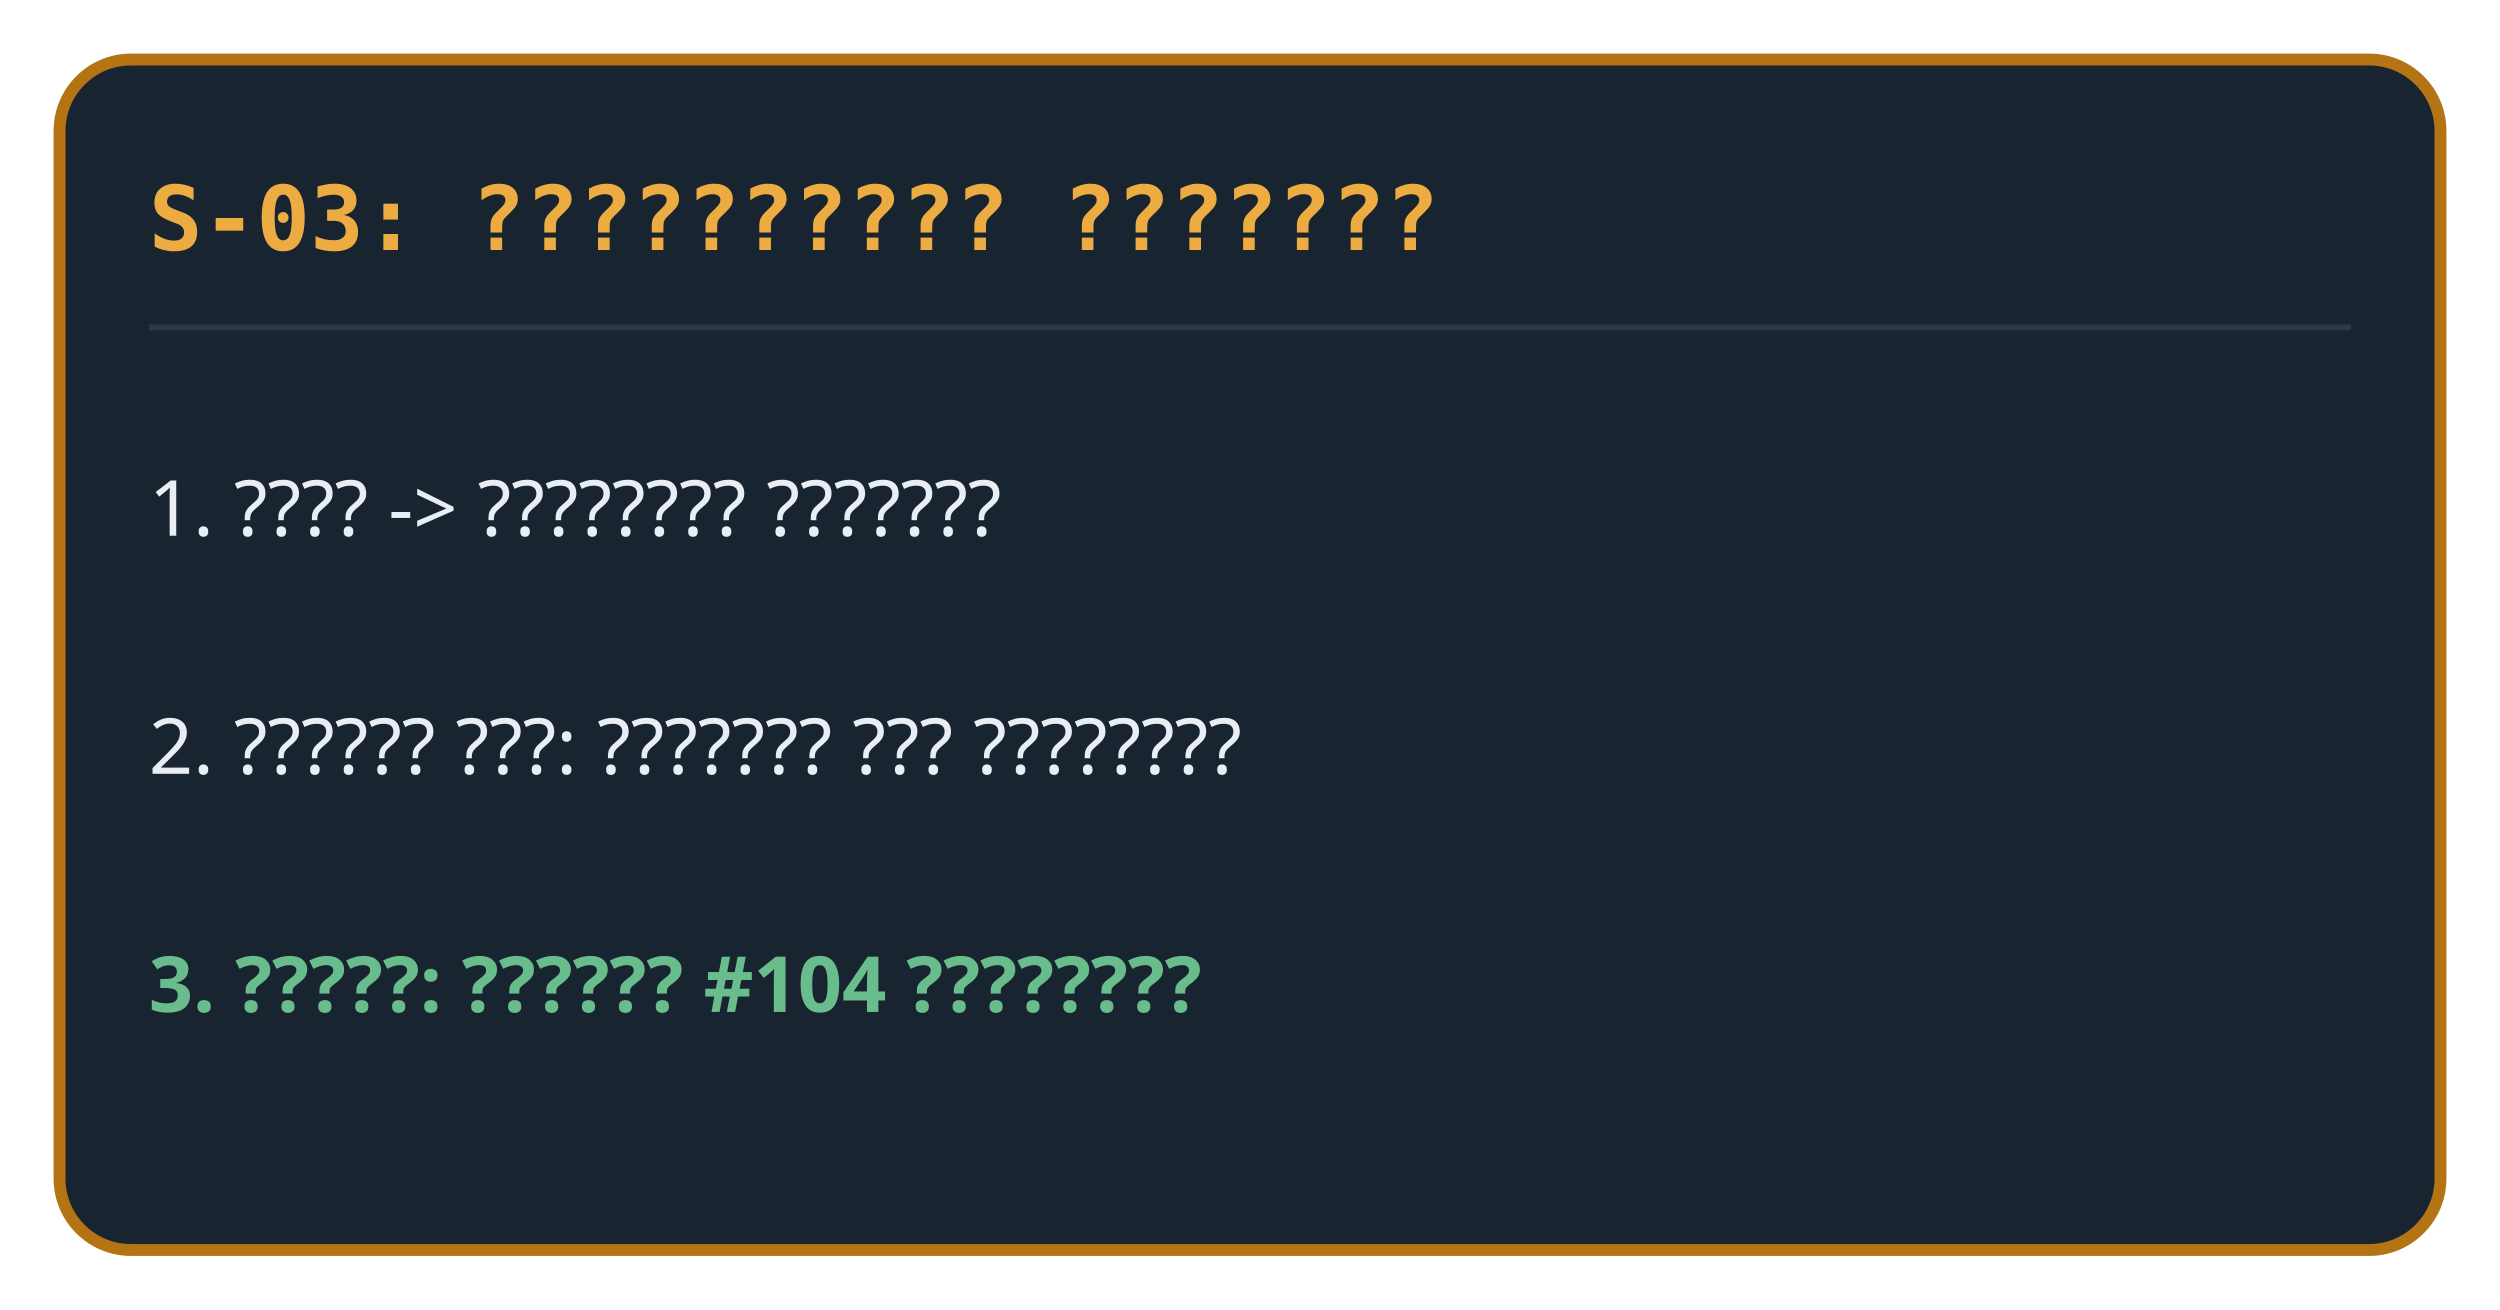
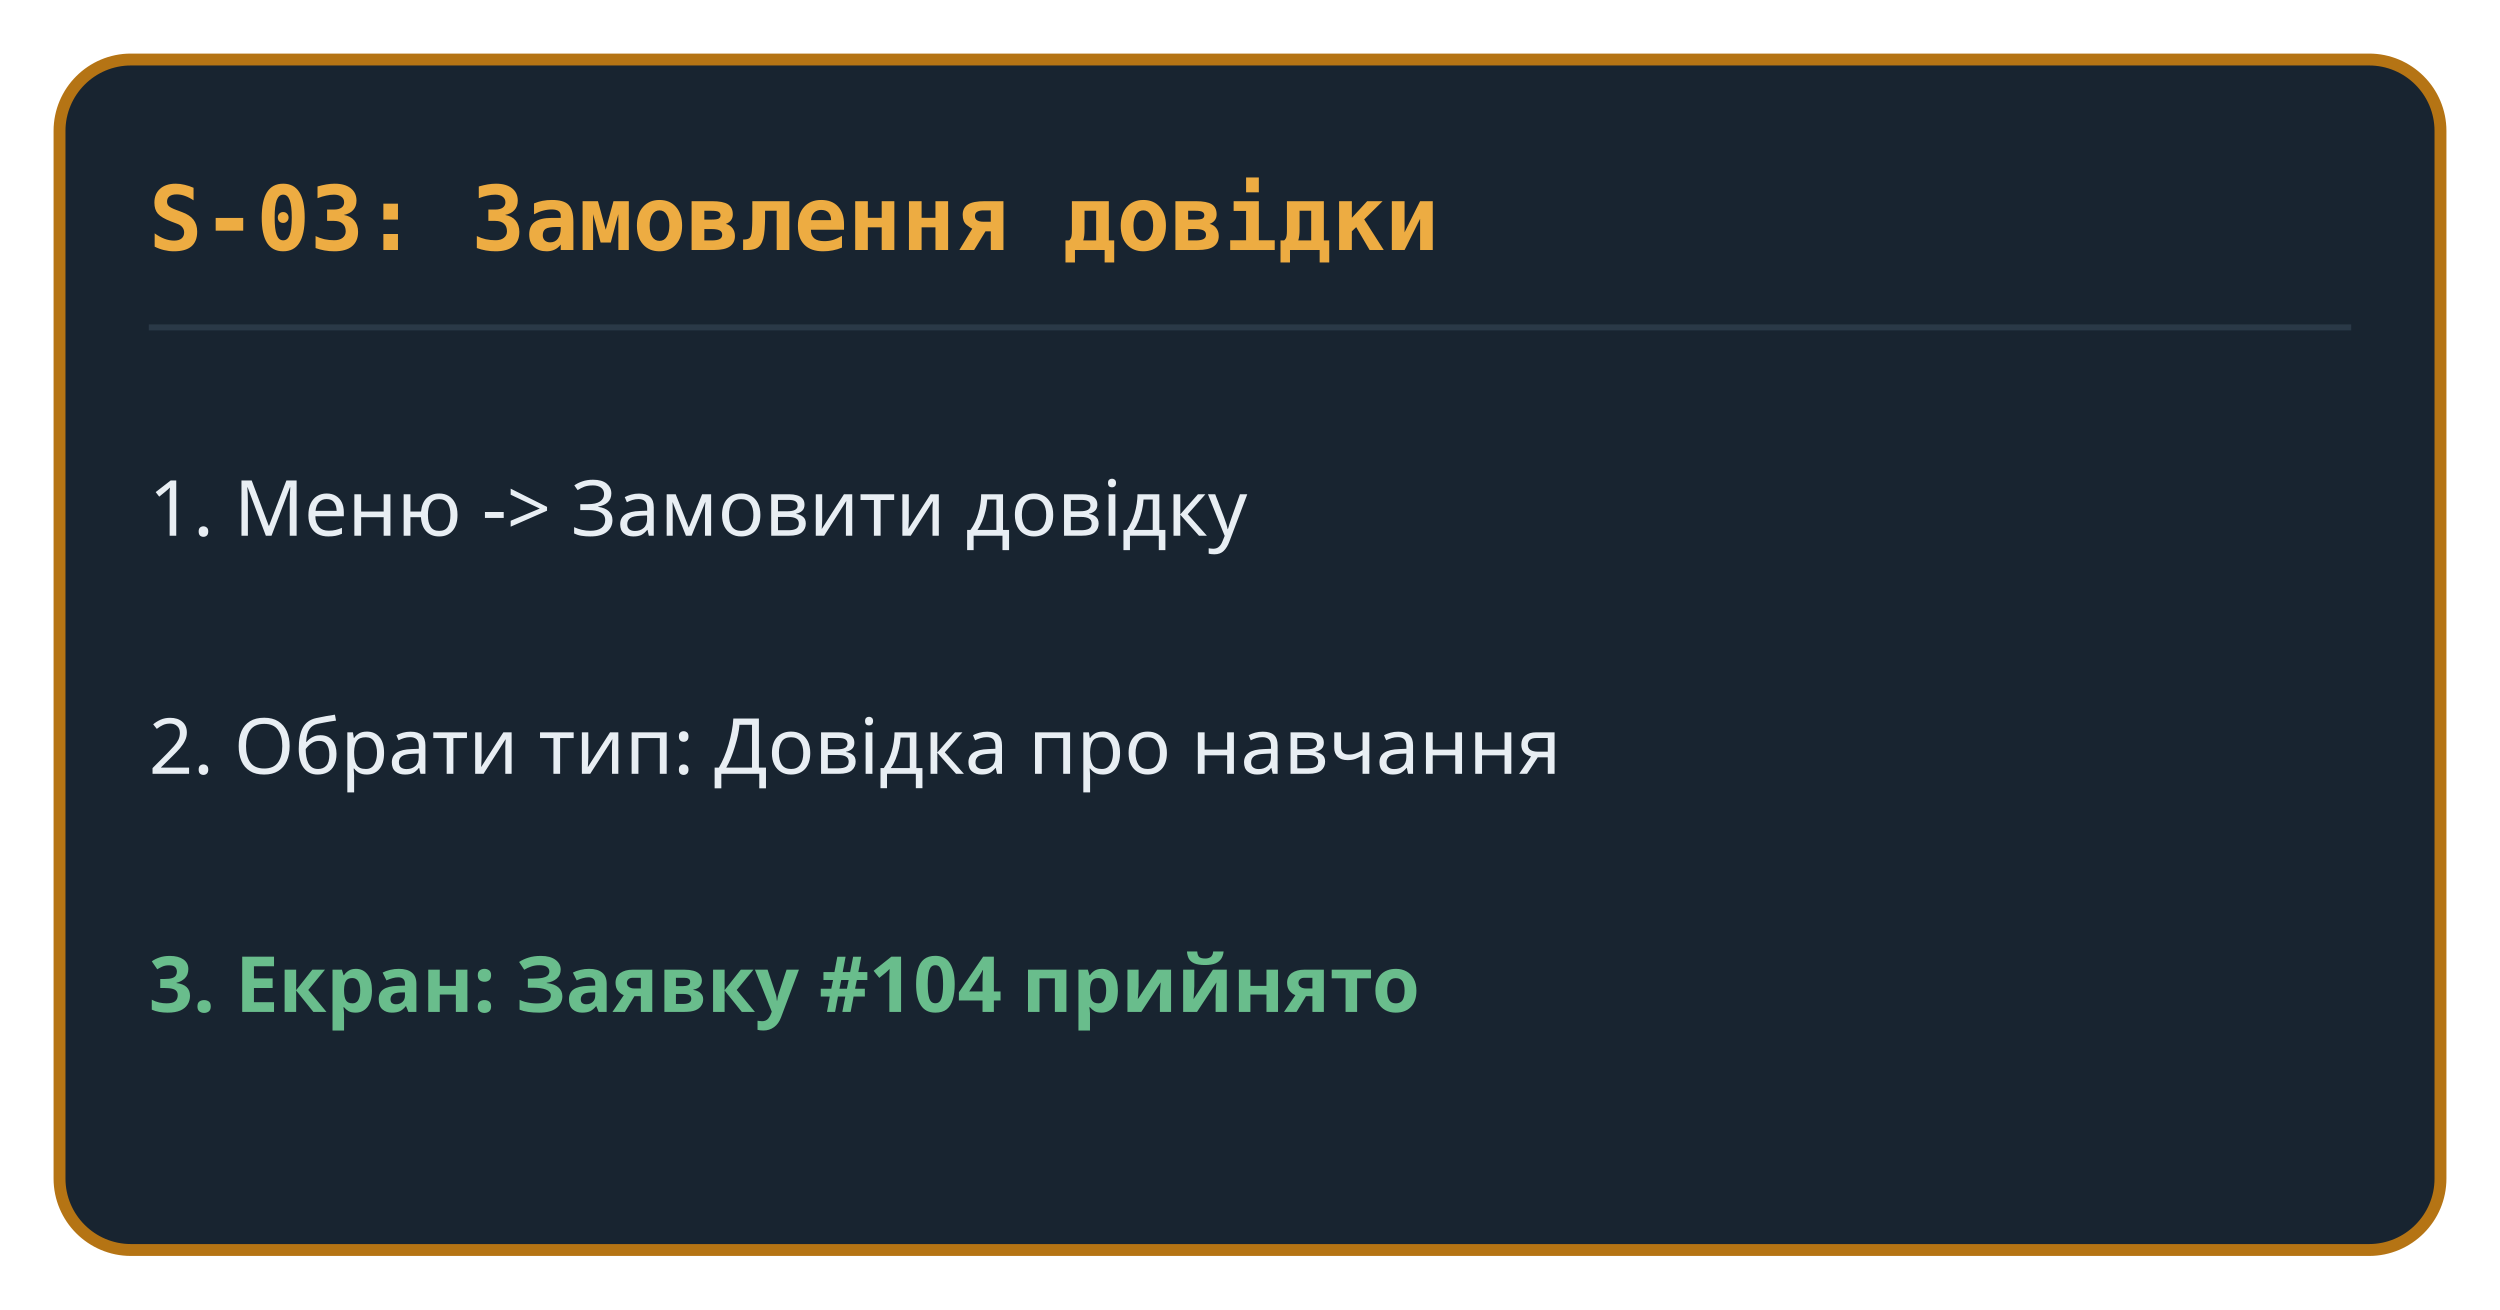
<svg xmlns="http://www.w3.org/2000/svg" width="420" height="220" viewBox="0 0 420 220">
  <rect width="400" height="200" x="10" y="10" rx="12" fill="#182430" stroke="#B57414" stroke-width="2" />
-   <text x="25" y="42" fill="#EDAC42" font-family="monospace" font-size="15" font-weight="bold">S-03: ?????????? ???????</text>
+   <text x="25" y="42" fill="#EDAC42" font-family="monospace" font-size="15" font-weight="bold">S-03: Замовлення довідки</text>
  <line x1="25" y1="55" x2="395" y2="55" stroke="#2A3947" stroke-width="1" />
-   <text x="25" y="90" fill="#E8EEF3" font-family="sans-serif" font-size="13">1. ???? -&gt; ???????? ???????</text>
-   <text x="25" y="130" fill="#E8EEF3" font-family="sans-serif" font-size="13">2. ?????? ???: ??????? ??? ????????</text>
-   <text x="25" y="170" fill="#69BD8C" font-family="sans-serif" font-size="13" font-weight="bold">3. ?????: ?????? #104 ????????</text>
+   <text x="25" y="90" fill="#E8EEF3" font-family="sans-serif" font-size="13">1. Меню -&gt; Замовити довідку</text>
+   <text x="25" y="130" fill="#E8EEF3" font-family="sans-serif" font-size="13">2. Обрати тип: Довідка про навчання</text>
+   <text x="25" y="170" fill="#69BD8C" font-family="sans-serif" font-size="13" font-weight="bold">3. Екран: Заявку #104 прийнято</text>
</svg>
